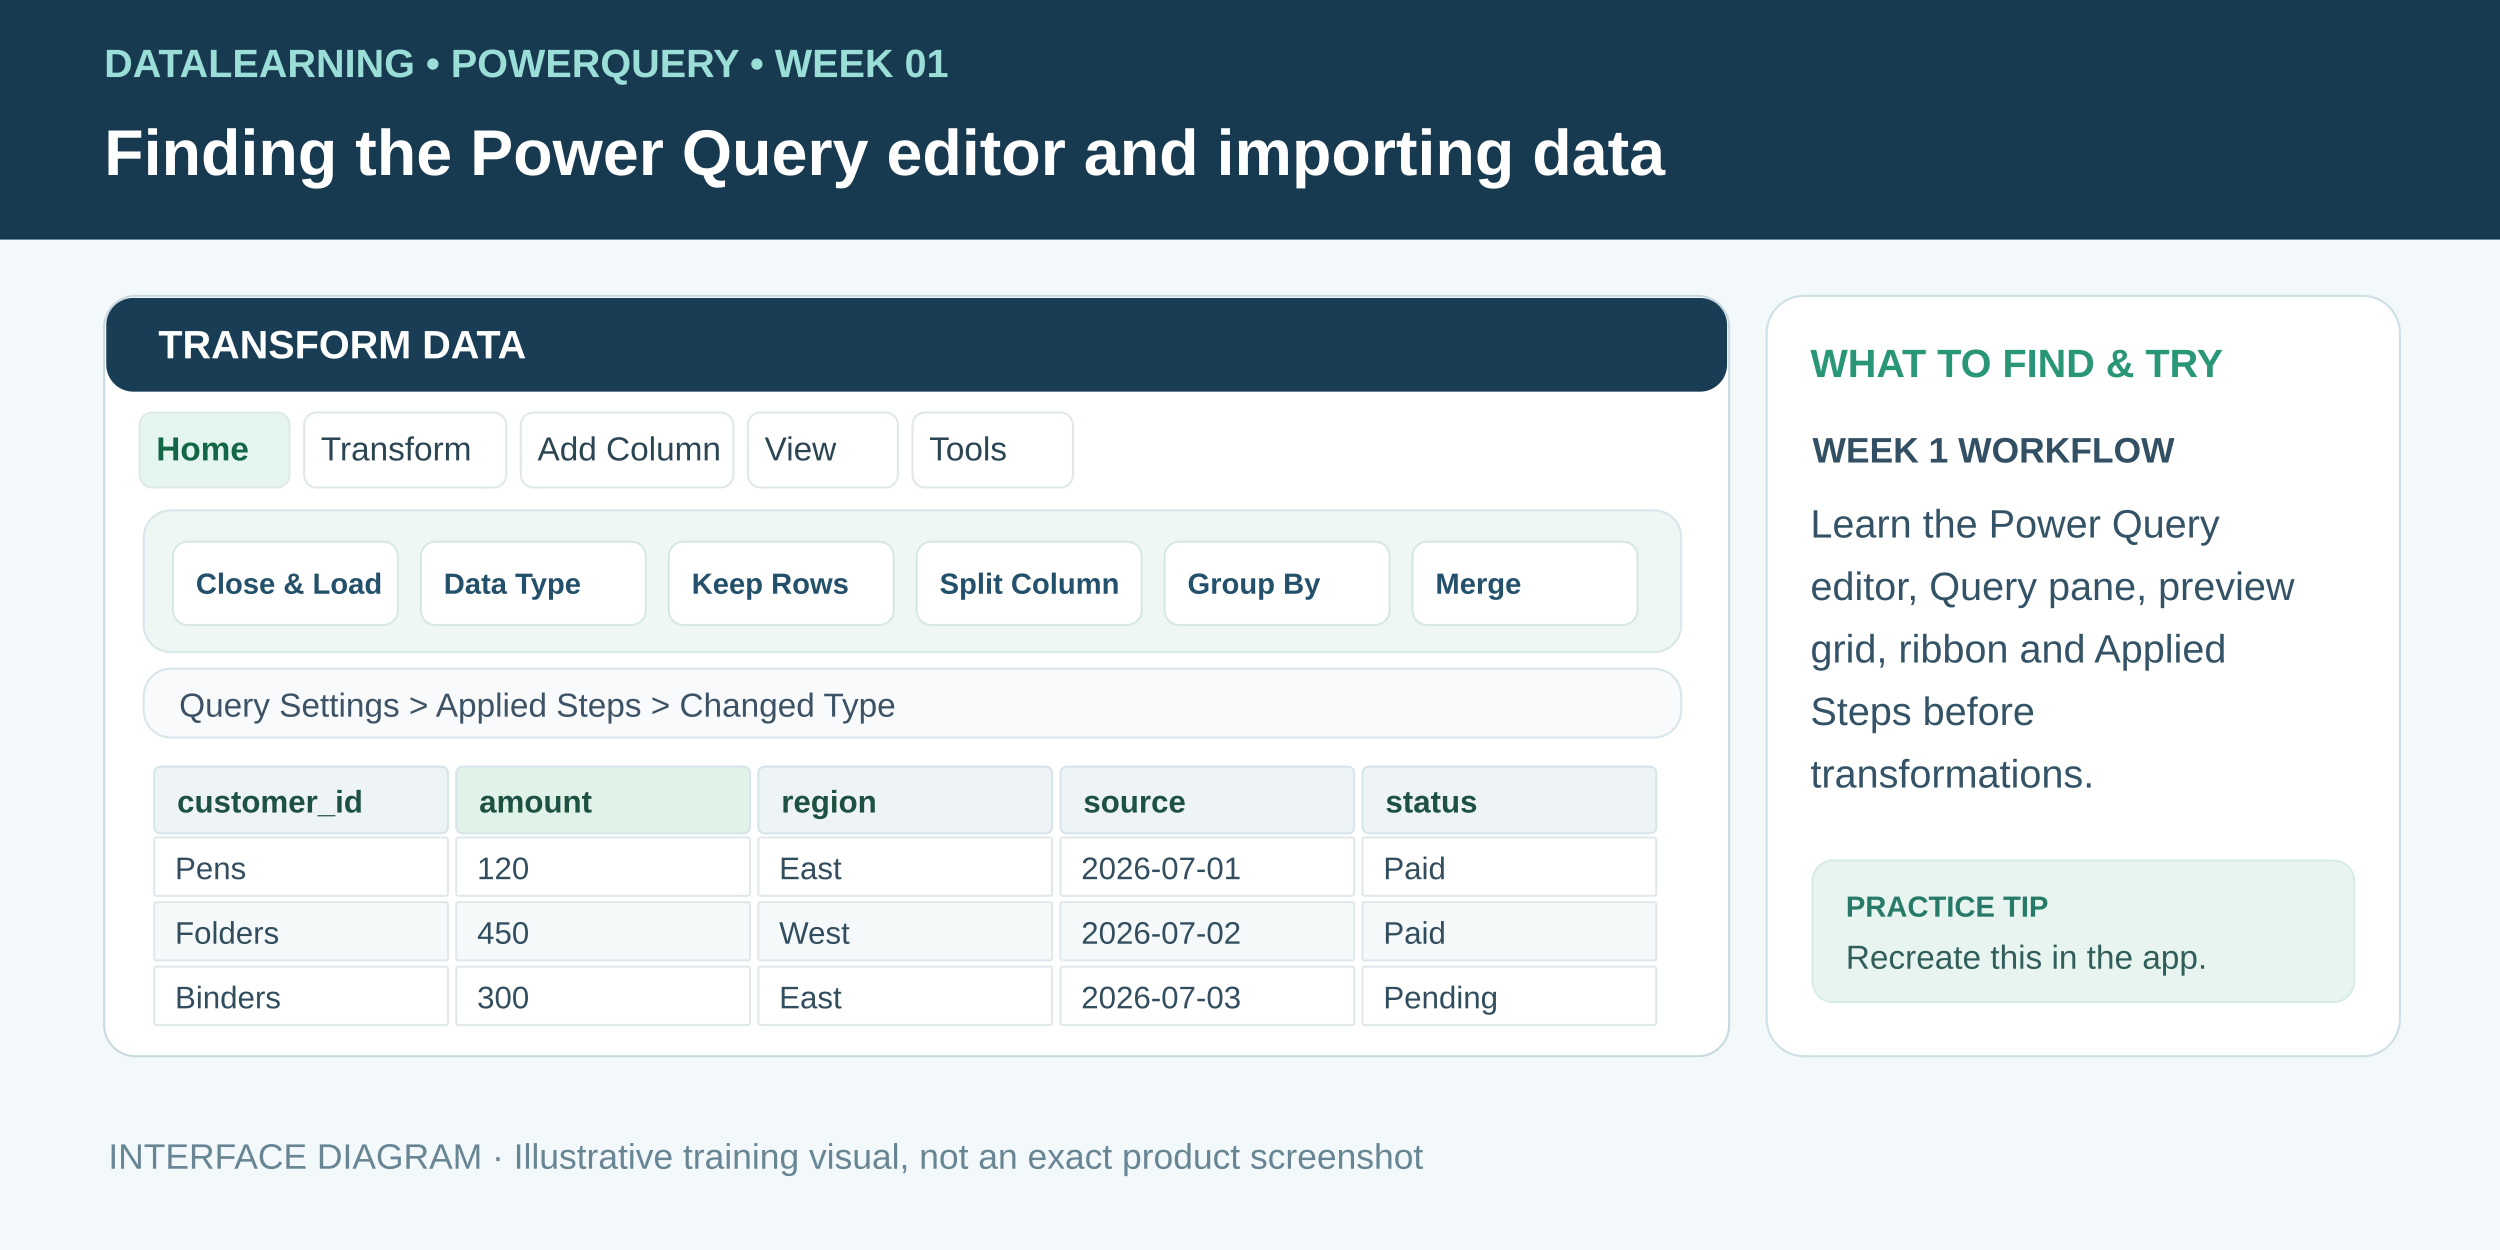
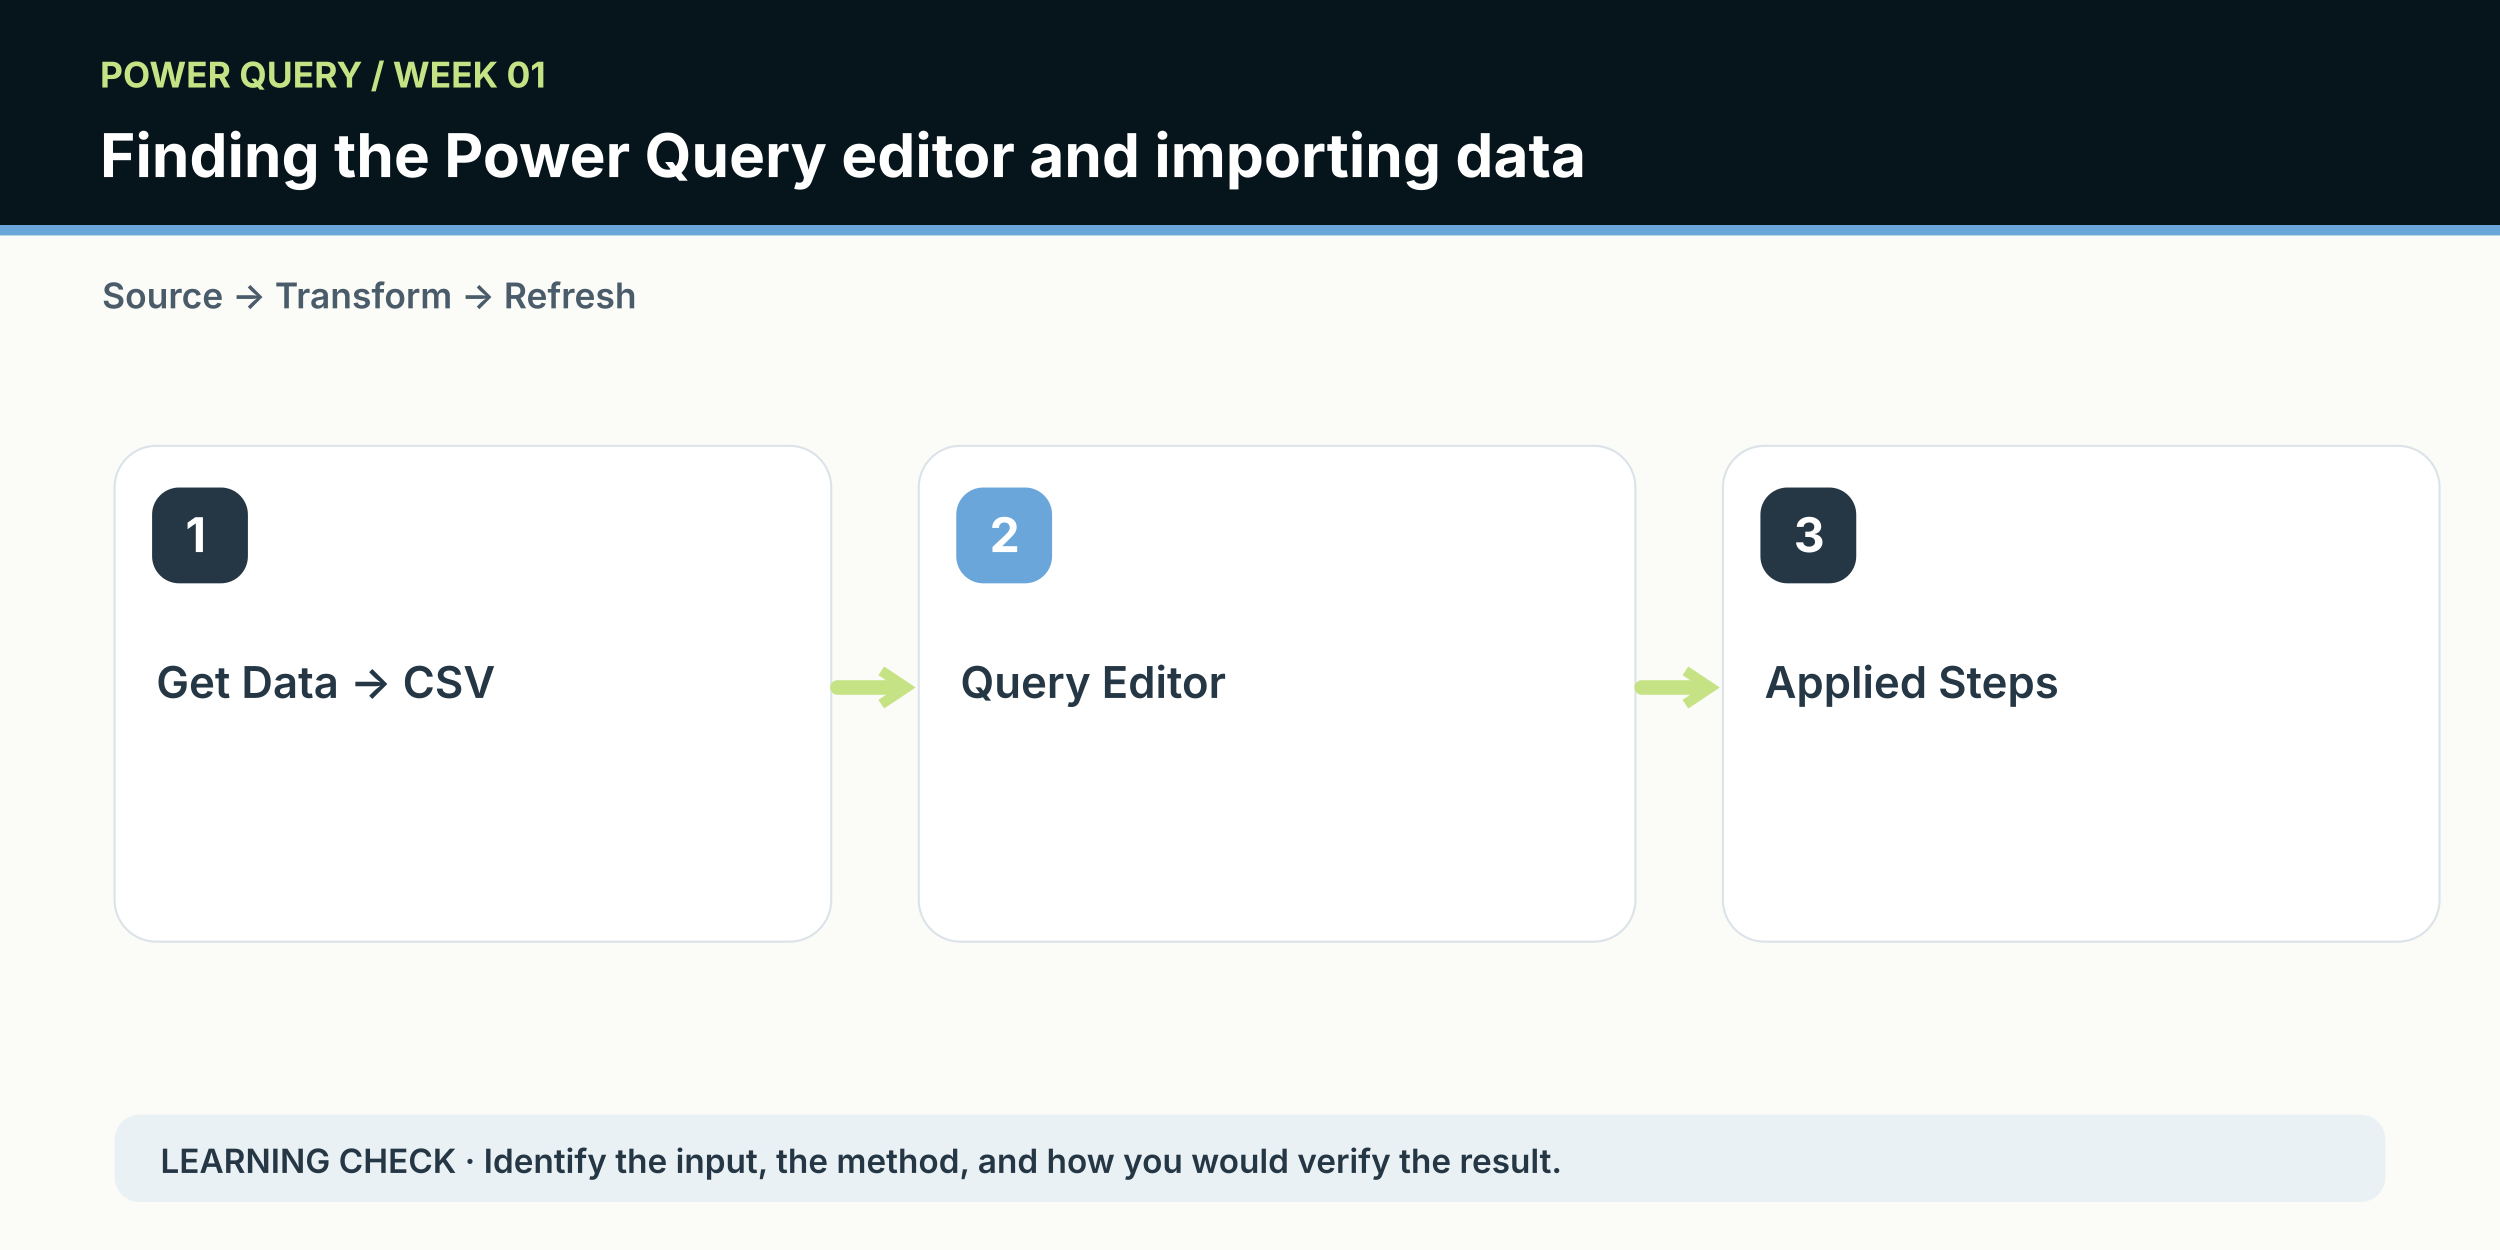
- <svg xmlns="http://www.w3.org/2000/svg" viewBox="0 0 1200 600" width="1200" height="600" role="img" aria-label="Illustrated powerquery learning interface for week 1">
-   <rect width="1200" height="600" fill="#f3f8fa" />
-   <rect width="1200" height="115" fill="#173a50" />
-   <text x="50" y="37" fill="#9bddd7" font-family="Arial, sans-serif" font-size="19" font-weight="700">DATALEARNING • POWERQUERY • WEEK 01</text>
-   <text x="50" y="84" fill="#ffffff" font-family="Arial, sans-serif" font-size="31" font-weight="700">Finding the Power Query editor and importing data</text>
-   <rect x="50" y="142" width="780" height="365" rx="15" fill="#fff" stroke="#c8d9df" />
-   <rect x="51" y="143" width="778" height="45" rx="13" fill="#193d54" />
-   <text x="76" y="172" fill="#ffffff" font-family="Arial, sans-serif" font-size="19" font-weight="700">TRANSFORM DATA</text>
-   <rect x="67" y="198" width="72" height="36" rx="6" fill="#e4f6ef" stroke="#e0e9e8" />
-   <text x="75" y="221" fill="#146746" font-family="Arial, sans-serif" font-size="16" font-weight="700">Home</text>
-   <rect x="146" y="198" width="97" height="36" rx="6" fill="#fff" stroke="#e0e9e8" />
-   <text x="154" y="221" fill="#2b4553" font-family="Arial, sans-serif" font-size="16" font-weight="400">Transform</text>
-   <rect x="250" y="198" width="102" height="36" rx="6" fill="#fff" stroke="#e0e9e8" />
-   <text x="258" y="221" fill="#2b4553" font-family="Arial, sans-serif" font-size="16" font-weight="400">Add Column</text>
-   <rect x="359" y="198" width="72" height="36" rx="6" fill="#fff" stroke="#e0e9e8" />
-   <text x="367" y="221" fill="#2b4553" font-family="Arial, sans-serif" font-size="16" font-weight="400">View</text>
-   <rect x="438" y="198" width="77" height="36" rx="6" fill="#fff" stroke="#e0e9e8" />
-   <text x="446" y="221" fill="#2b4553" font-family="Arial, sans-serif" font-size="16" font-weight="400">Tools</text>
-   <rect x="69" y="245" width="738" height="68" rx="13" fill="#eff7f4" stroke="#d8e6ea" />
-   <rect x="83" y="260" width="108" height="40" rx="7" fill="#fff" stroke="#d7e7e1" />
-   <text x="94" y="285" fill="#23506a" font-family="Arial, sans-serif" font-size="14" font-weight="600">Close &amp; Load</text>
-   <rect x="202" y="260" width="108" height="40" rx="7" fill="#fff" stroke="#d7e7e1" />
-   <text x="213" y="285" fill="#23506a" font-family="Arial, sans-serif" font-size="14" font-weight="600">Data Type</text>
-   <rect x="321" y="260" width="108" height="40" rx="7" fill="#fff" stroke="#d7e7e1" />
-   <text x="332" y="285" fill="#23506a" font-family="Arial, sans-serif" font-size="14" font-weight="600">Keep Rows</text>
-   <rect x="440" y="260" width="108" height="40" rx="7" fill="#fff" stroke="#d7e7e1" />
-   <text x="451" y="285" fill="#23506a" font-family="Arial, sans-serif" font-size="14" font-weight="600">Split Column</text>
-   <rect x="559" y="260" width="108" height="40" rx="7" fill="#fff" stroke="#d7e7e1" />
-   <text x="570" y="285" fill="#23506a" font-family="Arial, sans-serif" font-size="14" font-weight="600">Group By</text>
-   <rect x="678" y="260" width="108" height="40" rx="7" fill="#fff" stroke="#d7e7e1" />
-   <text x="689" y="285" fill="#23506a" font-family="Arial, sans-serif" font-size="14" font-weight="600">Merge</text>
-   <rect x="69" y="321" width="738" height="33" rx="13" fill="#f8fafb" stroke="#d8e6ea" />
-   <text x="86" y="344" fill="#3d5264" font-family="Arial, sans-serif" font-size="16" font-weight="500">Query Settings   &gt;   Applied Steps   &gt;   Changed Type</text>
-   <rect x="74" y="368" width="141" height="32" rx="3" fill="#eef3f6" stroke="#d7e5eb" />
-   <text x="85" y="390" fill="#1d5142" font-family="Arial, sans-serif" font-size="15" font-weight="700">customer_id</text>
-   <rect x="219" y="368" width="141" height="32" rx="3" fill="#e1f2e9" stroke="#d7e5eb" />
-   <text x="230" y="390" fill="#1d5142" font-family="Arial, sans-serif" font-size="15" font-weight="700">amount</text>
-   <rect x="364" y="368" width="141" height="32" rx="3" fill="#eef3f6" stroke="#d7e5eb" />
-   <text x="375" y="390" fill="#1d5142" font-family="Arial, sans-serif" font-size="15" font-weight="700">region</text>
-   <rect x="509" y="368" width="141" height="32" rx="3" fill="#eef3f6" stroke="#d7e5eb" />
-   <text x="520" y="390" fill="#1d5142" font-family="Arial, sans-serif" font-size="15" font-weight="700">source</text>
-   <rect x="654" y="368" width="141" height="32" rx="3" fill="#eef3f6" stroke="#d7e5eb" />
-   <text x="665" y="390" fill="#1d5142" font-family="Arial, sans-serif" font-size="15" font-weight="700">status</text>
-   <rect x="74" y="402" width="141" height="28" rx="1" fill="#fff" stroke="#e0e8ec" />
-   <text x="84" y="422" fill="#324e5e" font-family="Arial, sans-serif" font-size="15" font-weight="500">Pens</text>
-   <rect x="219" y="402" width="141" height="28" rx="1" fill="#fff" stroke="#e0e8ec" />
-   <text x="229" y="422" fill="#324e5e" font-family="Arial, sans-serif" font-size="15" font-weight="500">120</text>
-   <rect x="364" y="402" width="141" height="28" rx="1" fill="#fff" stroke="#e0e8ec" />
-   <text x="374" y="422" fill="#324e5e" font-family="Arial, sans-serif" font-size="15" font-weight="500">East</text>
-   <rect x="509" y="402" width="141" height="28" rx="1" fill="#fff" stroke="#e0e8ec" />
-   <text x="519" y="422" fill="#324e5e" font-family="Arial, sans-serif" font-size="15" font-weight="500">2026-07-01</text>
-   <rect x="654" y="402" width="141" height="28" rx="1" fill="#fff" stroke="#e0e8ec" />
-   <text x="664" y="422" fill="#324e5e" font-family="Arial, sans-serif" font-size="15" font-weight="500">Paid</text>
-   <rect x="74" y="433" width="141" height="28" rx="1" fill="#f5f9fa" stroke="#e0e8ec" />
-   <text x="84" y="453" fill="#324e5e" font-family="Arial, sans-serif" font-size="15" font-weight="500">Folders</text>
-   <rect x="219" y="433" width="141" height="28" rx="1" fill="#f5f9fa" stroke="#e0e8ec" />
-   <text x="229" y="453" fill="#324e5e" font-family="Arial, sans-serif" font-size="15" font-weight="500">450</text>
-   <rect x="364" y="433" width="141" height="28" rx="1" fill="#f5f9fa" stroke="#e0e8ec" />
-   <text x="374" y="453" fill="#324e5e" font-family="Arial, sans-serif" font-size="15" font-weight="500">West</text>
-   <rect x="509" y="433" width="141" height="28" rx="1" fill="#f5f9fa" stroke="#e0e8ec" />
-   <text x="519" y="453" fill="#324e5e" font-family="Arial, sans-serif" font-size="15" font-weight="500">2026-07-02</text>
-   <rect x="654" y="433" width="141" height="28" rx="1" fill="#f5f9fa" stroke="#e0e8ec" />
-   <text x="664" y="453" fill="#324e5e" font-family="Arial, sans-serif" font-size="15" font-weight="500">Paid</text>
-   <rect x="74" y="464" width="141" height="28" rx="1" fill="#fff" stroke="#e0e8ec" />
-   <text x="84" y="484" fill="#324e5e" font-family="Arial, sans-serif" font-size="15" font-weight="500">Binders</text>
-   <rect x="219" y="464" width="141" height="28" rx="1" fill="#fff" stroke="#e0e8ec" />
-   <text x="229" y="484" fill="#324e5e" font-family="Arial, sans-serif" font-size="15" font-weight="500">300</text>
-   <rect x="364" y="464" width="141" height="28" rx="1" fill="#fff" stroke="#e0e8ec" />
-   <text x="374" y="484" fill="#324e5e" font-family="Arial, sans-serif" font-size="15" font-weight="500">East</text>
-   <rect x="509" y="464" width="141" height="28" rx="1" fill="#fff" stroke="#e0e8ec" />
-   <text x="519" y="484" fill="#324e5e" font-family="Arial, sans-serif" font-size="15" font-weight="500">2026-07-03</text>
-   <rect x="654" y="464" width="141" height="28" rx="1" fill="#fff" stroke="#e0e8ec" />
-   <text x="664" y="484" fill="#324e5e" font-family="Arial, sans-serif" font-size="15" font-weight="500">Pending</text>
-   <rect x="848" y="142" width="304" height="365" rx="18" fill="#ffffff" stroke="#cedfe6" />
-   <text x="869" y="181" fill="#299678" font-family="Arial, sans-serif" font-size="19" font-weight="700">WHAT TO FIND &amp; TRY</text>
-   <text x="870" y="222" fill="#334f64" font-family="Arial, sans-serif" font-size="17" font-weight="700">WEEK 1 WORKFLOW</text>
-   <text x="869" y="258" fill="#345366" font-family="Arial, sans-serif" font-size="19" font-weight="500">Learn the Power Query</text>
-   <text x="869" y="288" fill="#345366" font-family="Arial, sans-serif" font-size="19" font-weight="500">editor, Query pane, preview</text>
-   <text x="869" y="318" fill="#345366" font-family="Arial, sans-serif" font-size="19" font-weight="500">grid, ribbon and Applied</text>
-   <text x="869" y="348" fill="#345366" font-family="Arial, sans-serif" font-size="19" font-weight="500">Steps before</text>
-   <text x="869" y="378" fill="#345366" font-family="Arial, sans-serif" font-size="19" font-weight="500">transformations.</text>
-   <rect x="870" y="413" width="260" height="68" rx="10" fill="#e7f4f0" stroke="#d8ece7" />
-   <text x="886" y="440" fill="#267a67" font-family="Arial, sans-serif" font-size="14" font-weight="700">PRACTICE TIP</text>
-   <text x="886" y="465" fill="#315e5a" font-family="Arial, sans-serif" font-size="16" font-weight="500">Recreate this in the app.</text>
-   <text x="52" y="561" fill="#688594" font-family="Arial, sans-serif" font-size="17" font-weight="500">INTERFACE DIAGRAM  ·  Illustrative training visual, not an exact product screenshot</text>
+ <svg xmlns="http://www.w3.org/2000/svg" width="1200" height="600" viewBox="0 0 1200 600" role="img" aria-label="POWER QUERY week 1: Finding the Power Query editor and importing data concept diagram">
+   <rect x="0" y="0" width="1200" height="600" rx="0" fill="#FBFBF8" stroke="none" />
+   <rect x="0" y="0" width="1200" height="112" rx="0" fill="#06141B" stroke="none" />
+   <rect x="0" y="108" width="1200" height="5" rx="0" fill="#6AA6DA" stroke="none" />
+   <text x="48" y="42" fill="#C5E384" font-size="17" font-family="Inter,Arial,sans-serif" font-weight="700">POWER QUERY  /  WEEK 01</text>
+   <text x="48" y="85" fill="#FFFFFF" font-size="29" font-family="Inter,Arial,sans-serif" font-weight="700">Finding the Power Query editor and importing data</text>
+   <text x="49" y="148" fill="#4A5C6A" font-size="17" font-family="Inter,Arial,sans-serif" font-weight="600">Source → Transform → Refresh</text>
+   <rect x="55" y="214" width="344" height="238" rx="20" fill="#FFFFFF" stroke="#DBE3E9" />
+   <rect x="73" y="234" width="46" height="46" rx="13" fill="#253745" stroke="none" />
+   <text x="89" y="265" fill="#FFFFFF" font-size="23" font-family="Inter,Arial,sans-serif" font-weight="700">1</text>
+   <text x="75" y="335" fill="#253745" font-size="21" font-family="Inter,Arial,sans-serif" font-weight="600">Get Data → CSV</text>
+   <path d="M402 330 L431 330" fill="none" stroke="#C5E384" stroke-width="7" stroke-linecap="round" />
+   <path d="M423 322 l12 8 -12 8" fill="none" stroke="#C5E384" stroke-width="5" />
+   <rect x="441" y="214" width="344" height="238" rx="20" fill="#FFFFFF" stroke="#DBE3E9" />
+   <rect x="459" y="234" width="46" height="46" rx="13" fill="#6AA6DA" stroke="none" />
+   <text x="475" y="265" fill="#FFFFFF" font-size="23" font-family="Inter,Arial,sans-serif" font-weight="700">2</text>
+   <text x="461" y="335" fill="#253745" font-size="21" font-family="Inter,Arial,sans-serif" font-weight="600">Query Editor</text>
+   <path d="M788 330 L817 330" fill="none" stroke="#C5E384" stroke-width="7" stroke-linecap="round" />
+   <path d="M809 322 l12 8 -12 8" fill="none" stroke="#C5E384" stroke-width="5" />
+   <rect x="827" y="214" width="344" height="238" rx="20" fill="#FFFFFF" stroke="#DBE3E9" />
+   <rect x="845" y="234" width="46" height="46" rx="13" fill="#253745" stroke="none" />
+   <text x="861" y="265" fill="#FFFFFF" font-size="23" font-family="Inter,Arial,sans-serif" font-weight="700">3</text>
+   <text x="847" y="335" fill="#253745" font-size="21" font-family="Inter,Arial,sans-serif" font-weight="600">Applied Steps</text>
+   <rect x="55" y="535" width="1090" height="42" rx="12" fill="#EAF1F4" stroke="none" />
+   <text x="77" y="563" fill="#253745" font-size="16" font-family="Inter,Arial,sans-serif" font-weight="600">LEARNING CHECK  ·  Identify the input, the method, and how you would verify the result.</text>
</svg>
